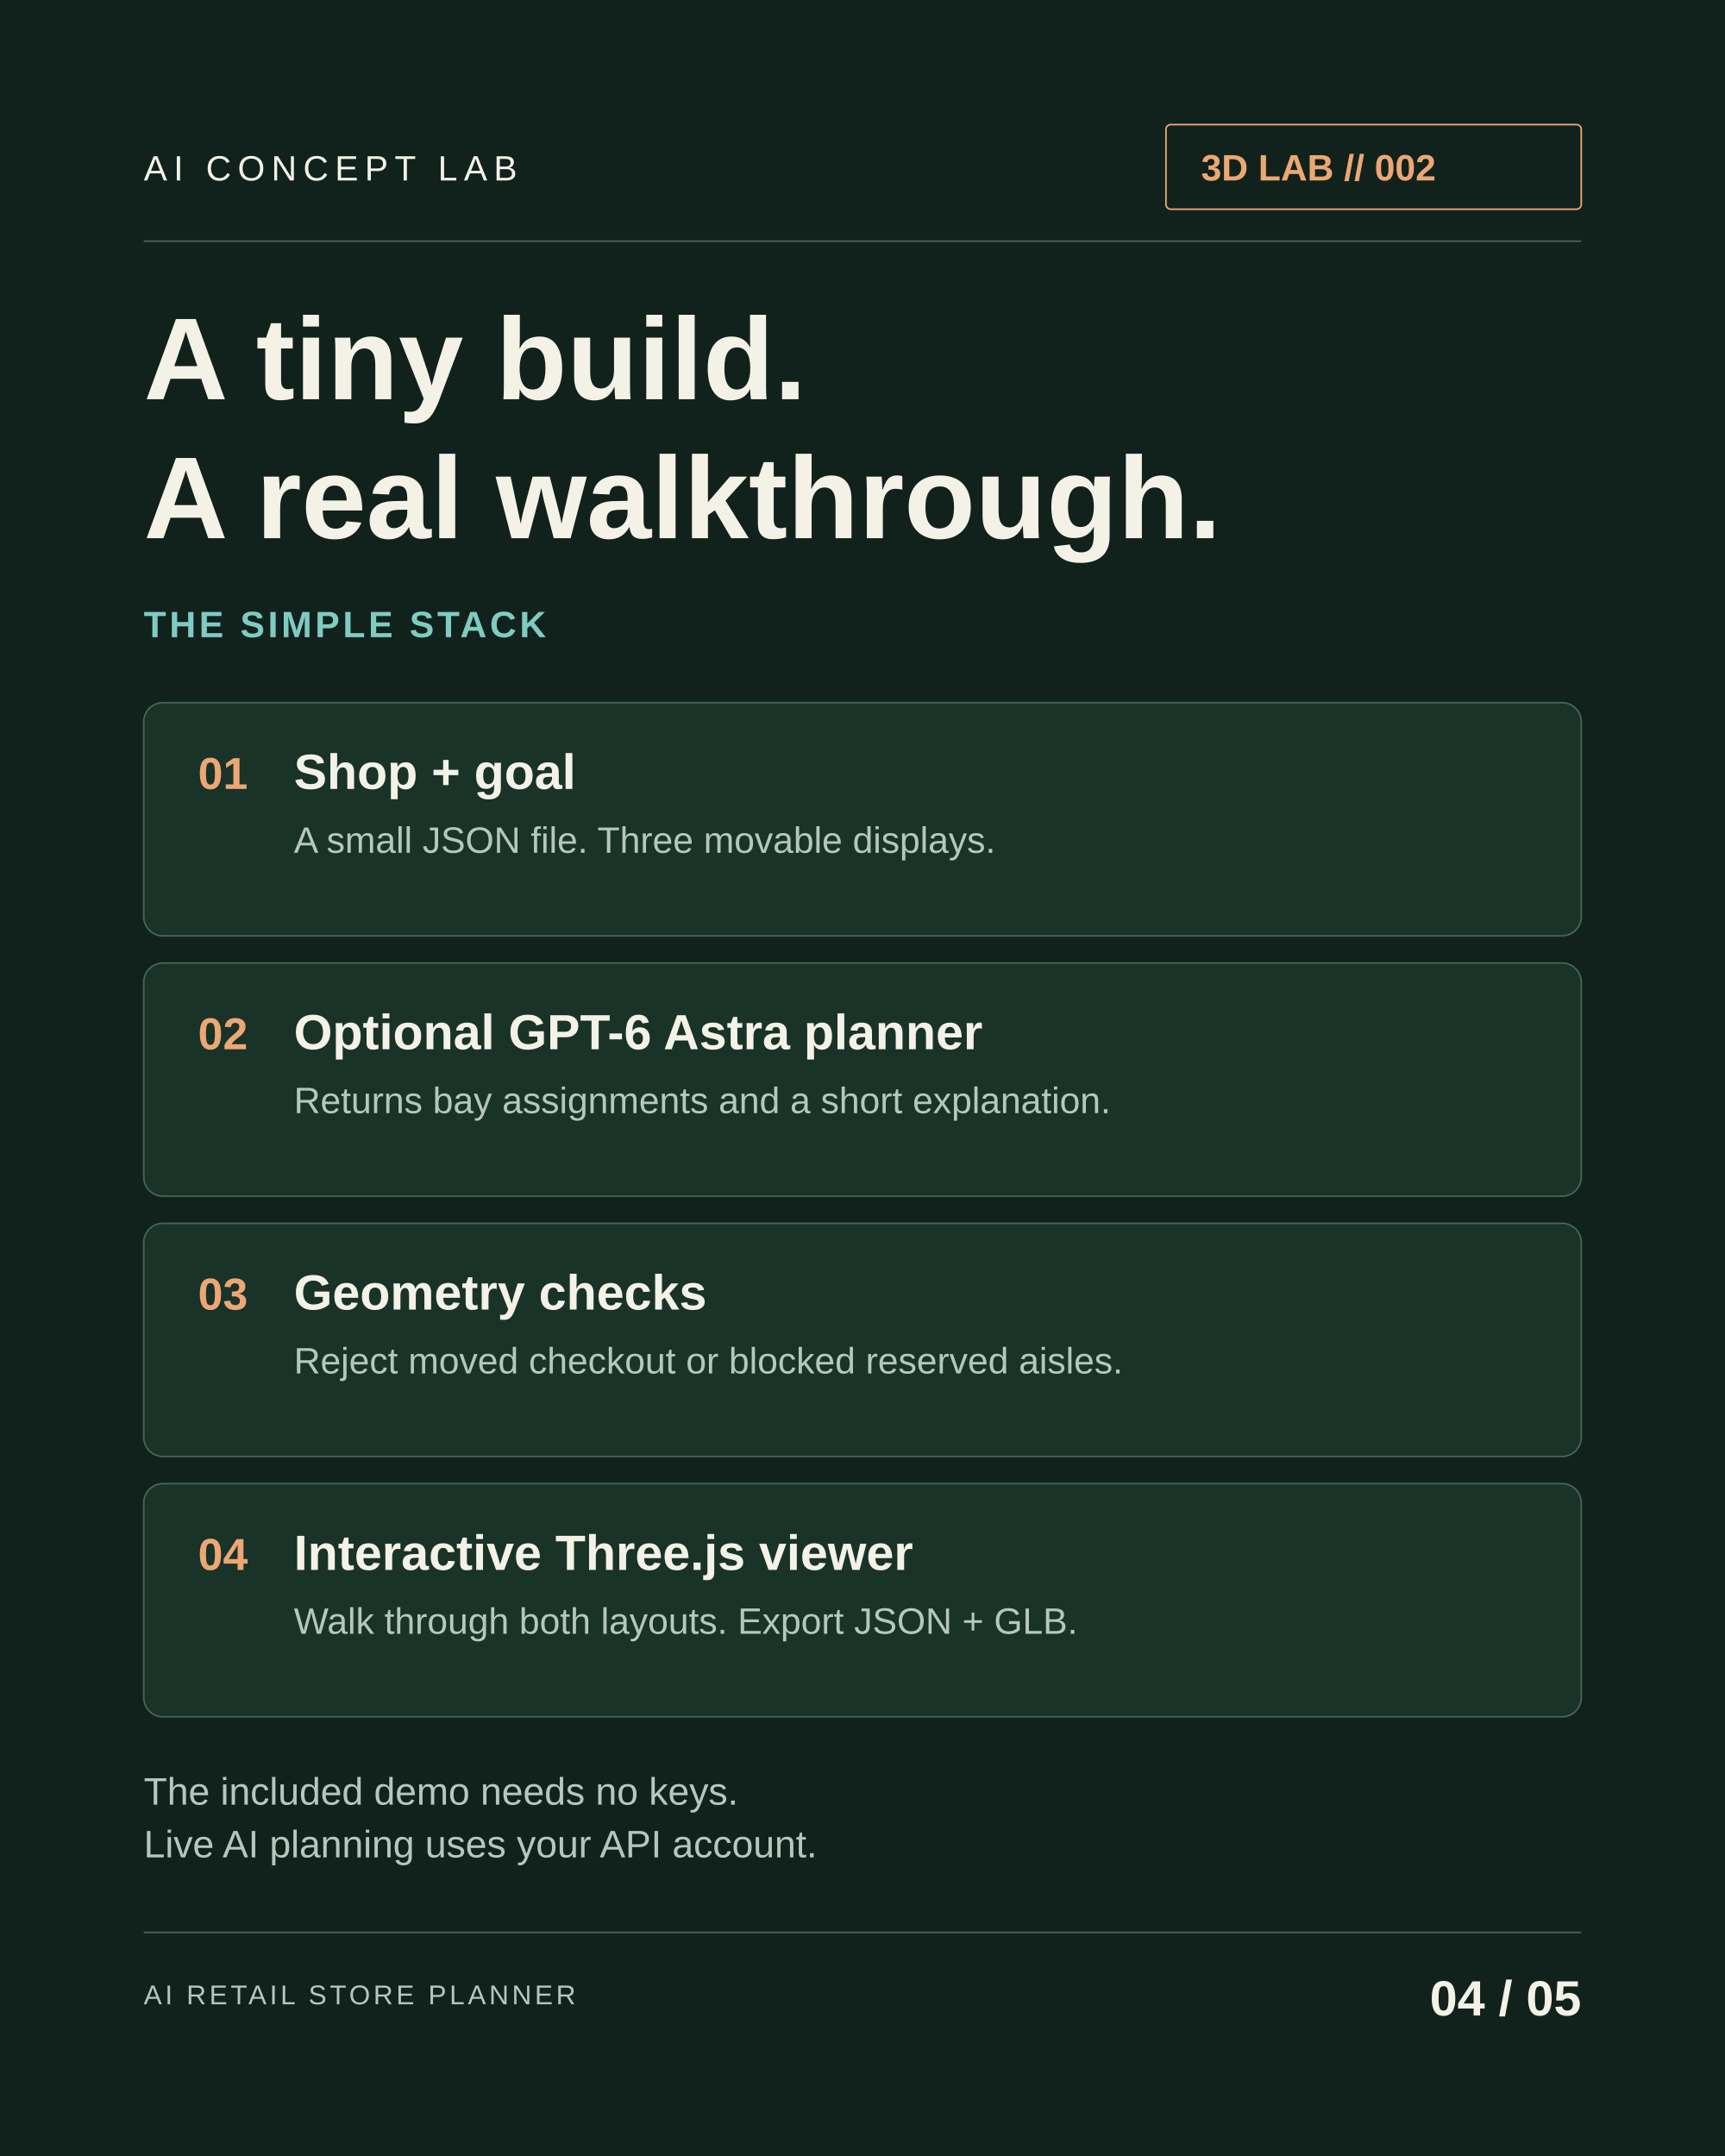
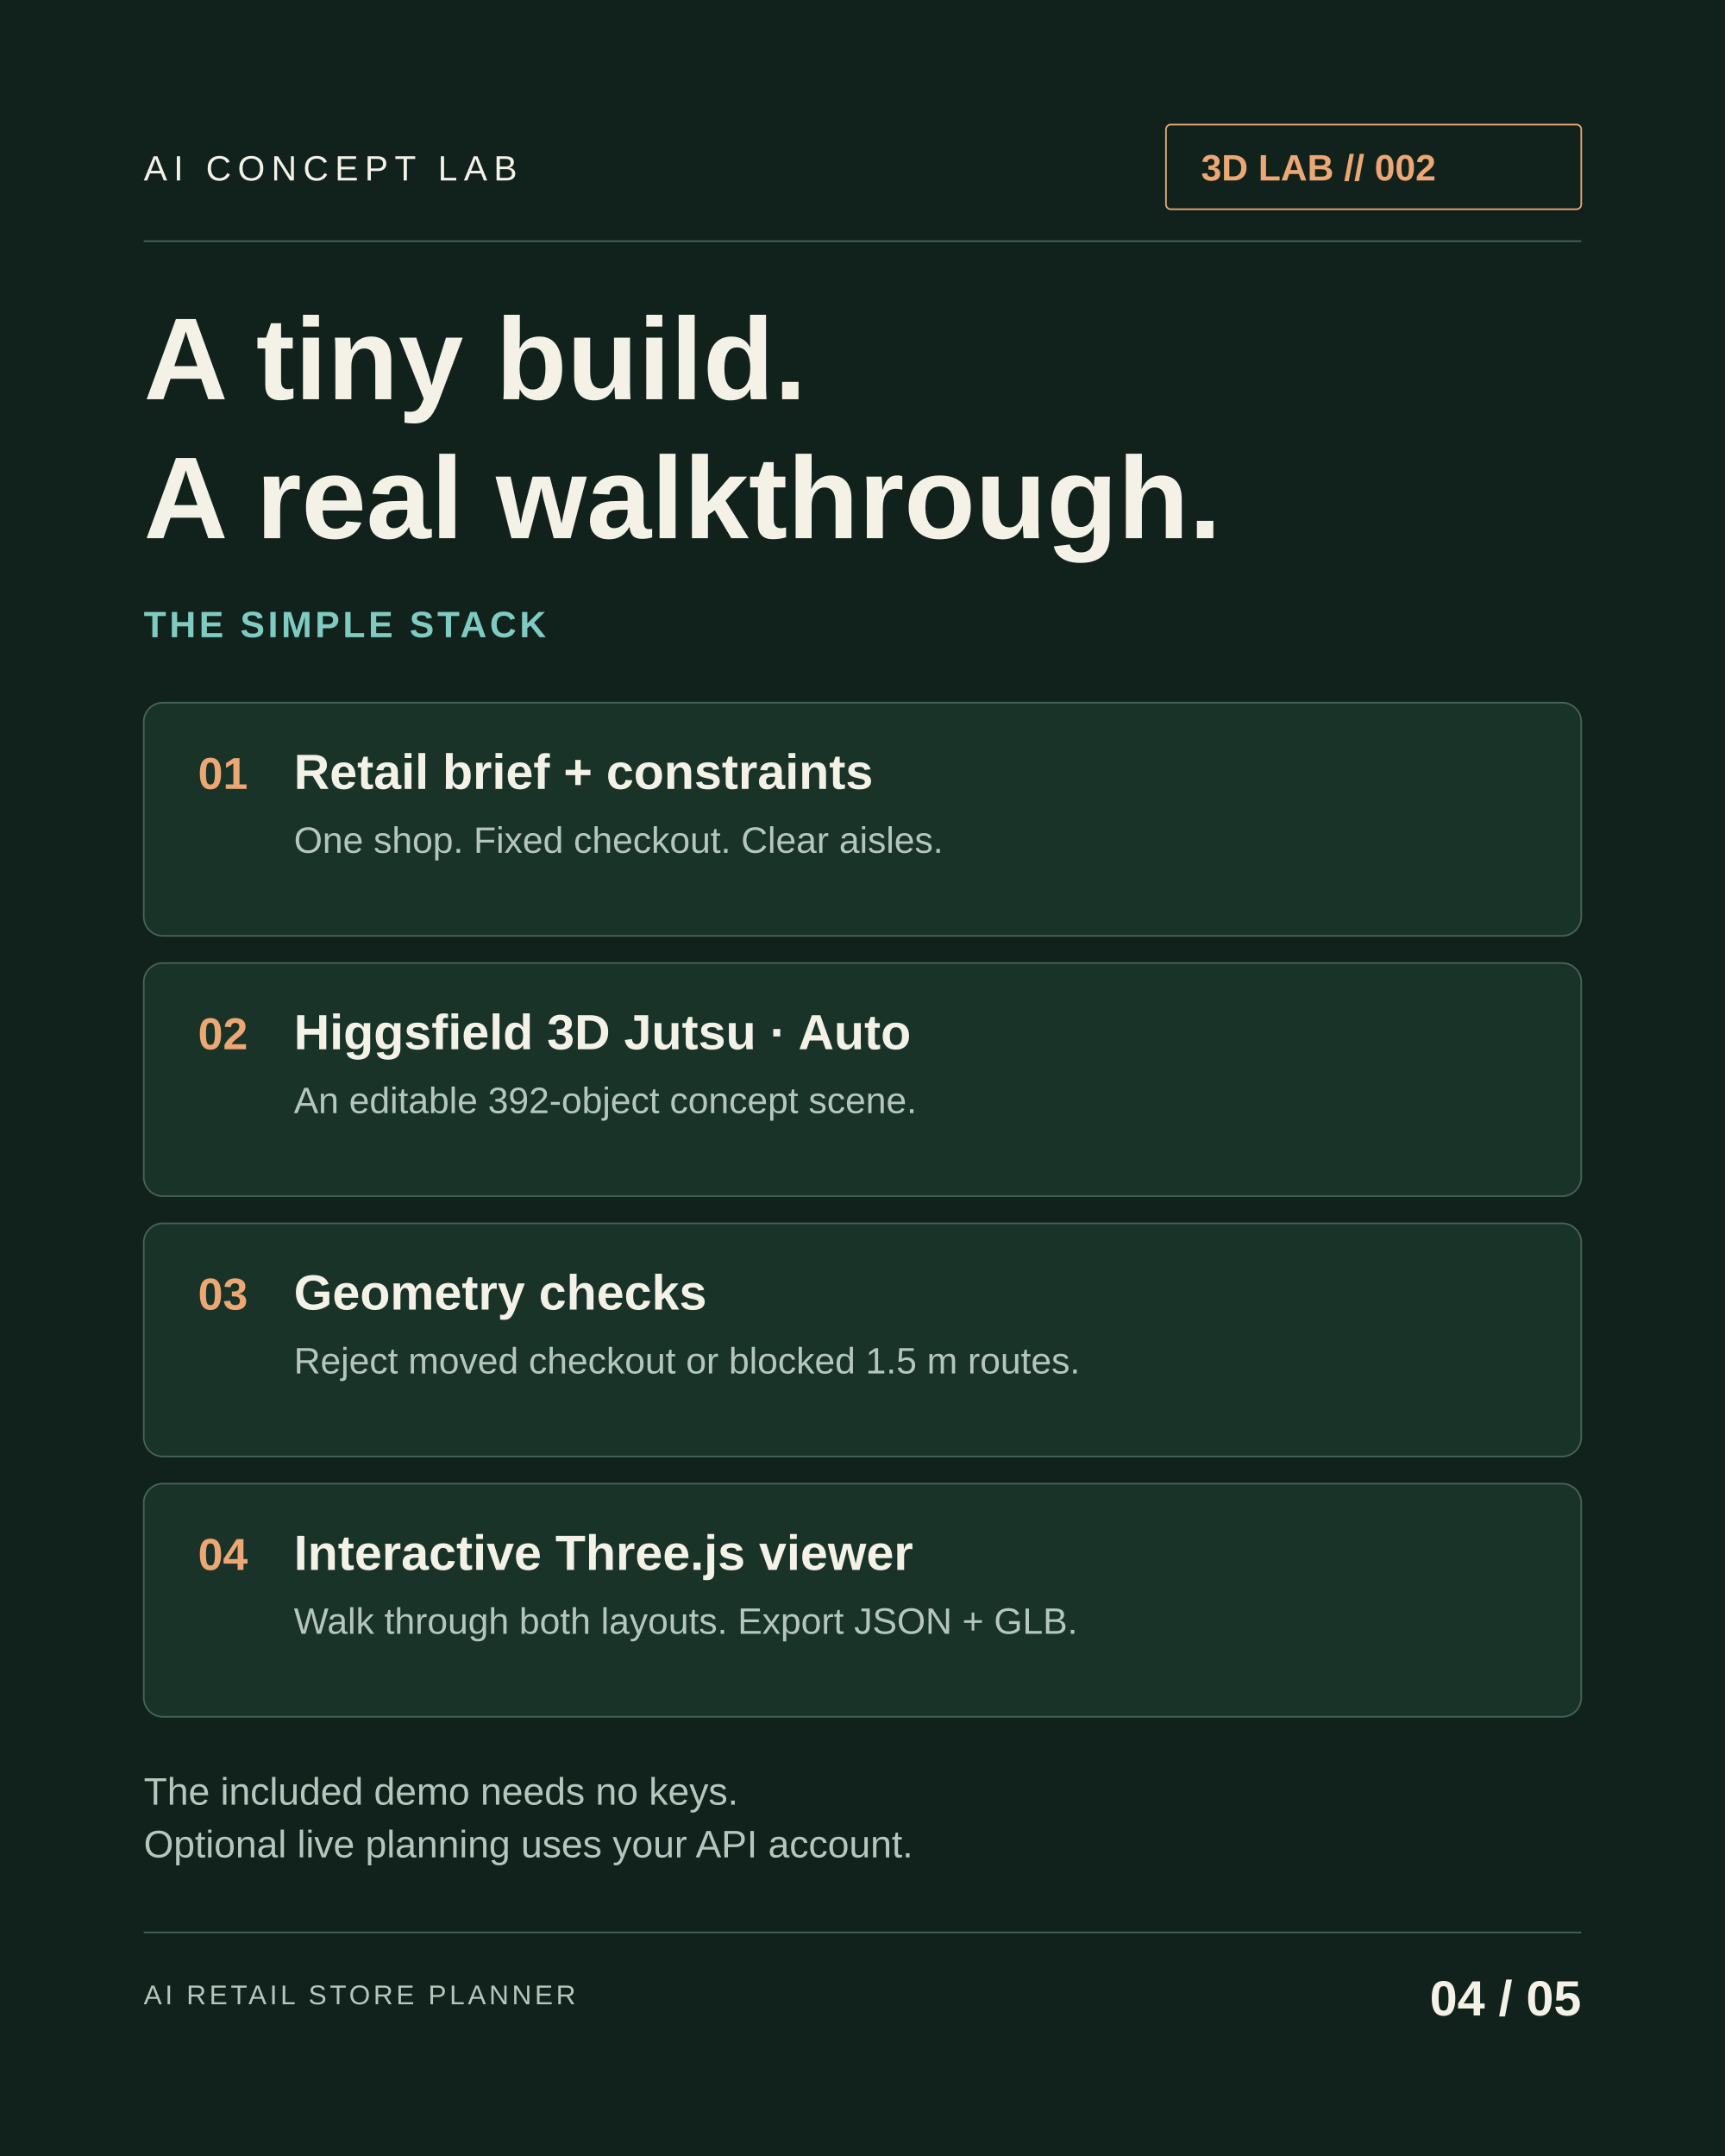
<svg xmlns="http://www.w3.org/2000/svg" width="1080" height="1350" viewBox="0 0 1080 1350">
  <rect x="0" y="0" width="1080" height="1350" rx="0" fill="#11221d" stroke="none" />
  <text x="90" y="113" fill="#f4f1e7" font-family="Arial, Helvetica, sans-serif" font-size="22" font-weight="500" letter-spacing="4">AI CONCEPT LAB</text>
  <rect x="730" y="78" width="260" height="53" rx="3" fill="none" stroke="#eca774" />
  <text x="752" y="113" fill="#eca774" font-family="Arial, Helvetica, sans-serif" font-size="23" font-weight="600">3D LAB // 002</text>
  <path d="M90 151h900" stroke="#476457" />
  <text x="90" y="250" fill="#f4f1e7" font-family="Arial, Helvetica, sans-serif" font-size="73" font-weight="700">A tiny build.</text>
  <text x="90" y="337" fill="#f4f1e7" font-family="Arial, Helvetica, sans-serif" font-size="73" font-weight="700">A real walkthrough.</text>
  <text x="90" y="399" fill="#80cbc1" font-family="Arial, Helvetica, sans-serif" font-size="23" font-weight="600" letter-spacing="2">THE SIMPLE STACK</text>
  <rect x="90" y="440" width="900" height="146" rx="12" fill="#193329" stroke="#476457" />
  <text x="124" y="494" fill="#eca774" font-family="Arial, Helvetica, sans-serif" font-size="28" font-weight="700">01</text>
-   <text x="184" y="494" fill="#f4f1e7" font-family="Arial, Helvetica, sans-serif" font-size="31" font-weight="700">Shop + goal</text>
-   <text x="184" y="534" fill="#b5c7bd" font-family="Arial, Helvetica, sans-serif" font-size="23" font-weight="400">A small JSON file. Three movable displays.</text>
+   <text x="184" y="494" fill="#f4f1e7" font-family="Arial, Helvetica, sans-serif" font-size="31" font-weight="700">Retail brief + constraints</text>
+   <text x="184" y="534" fill="#b5c7bd" font-family="Arial, Helvetica, sans-serif" font-size="23" font-weight="400">One shop. Fixed checkout. Clear aisles.</text>
  <rect x="90" y="603" width="900" height="146" rx="12" fill="#193329" stroke="#476457" />
  <text x="124" y="657" fill="#eca774" font-family="Arial, Helvetica, sans-serif" font-size="28" font-weight="700">02</text>
-   <text x="184" y="657" fill="#f4f1e7" font-family="Arial, Helvetica, sans-serif" font-size="31" font-weight="700">Optional GPT-6 Astra planner</text>
-   <text x="184" y="697" fill="#b5c7bd" font-family="Arial, Helvetica, sans-serif" font-size="23" font-weight="400">Returns bay assignments and a short explanation.</text>
+   <text x="184" y="657" fill="#f4f1e7" font-family="Arial, Helvetica, sans-serif" font-size="31" font-weight="700">Higgsfield 3D Jutsu · Auto</text>
+   <text x="184" y="697" fill="#b5c7bd" font-family="Arial, Helvetica, sans-serif" font-size="23" font-weight="400">An editable 392-object concept scene.</text>
  <rect x="90" y="766" width="900" height="146" rx="12" fill="#193329" stroke="#476457" />
  <text x="124" y="820" fill="#eca774" font-family="Arial, Helvetica, sans-serif" font-size="28" font-weight="700">03</text>
  <text x="184" y="820" fill="#f4f1e7" font-family="Arial, Helvetica, sans-serif" font-size="31" font-weight="700">Geometry checks</text>
-   <text x="184" y="860" fill="#b5c7bd" font-family="Arial, Helvetica, sans-serif" font-size="23" font-weight="400">Reject moved checkout or blocked reserved aisles.</text>
+   <text x="184" y="860" fill="#b5c7bd" font-family="Arial, Helvetica, sans-serif" font-size="23" font-weight="400">Reject moved checkout or blocked 1.5 m routes.</text>
  <rect x="90" y="929" width="900" height="146" rx="12" fill="#193329" stroke="#476457" />
  <text x="124" y="983" fill="#eca774" font-family="Arial, Helvetica, sans-serif" font-size="28" font-weight="700">04</text>
  <text x="184" y="983" fill="#f4f1e7" font-family="Arial, Helvetica, sans-serif" font-size="31" font-weight="700">Interactive Three.js viewer</text>
  <text x="184" y="1023" fill="#b5c7bd" font-family="Arial, Helvetica, sans-serif" font-size="23" font-weight="400">Walk through both layouts. Export JSON + GLB.</text>
  <text x="90" y="1130" fill="#b5c7bd" font-family="Arial, Helvetica, sans-serif" font-size="24" font-weight="400">The included demo needs no keys.</text>
-   <text x="90" y="1163" fill="#b5c7bd" font-family="Arial, Helvetica, sans-serif" font-size="24" font-weight="400">Live AI planning uses your API account.</text>
+   <text x="90" y="1163" fill="#b5c7bd" font-family="Arial, Helvetica, sans-serif" font-size="24" font-weight="400">Optional live planning uses your API account.</text>
  <path d="M90 1210h900" stroke="#476457" />
  <text x="90" y="1255" fill="#b5c7bd" font-family="Arial, Helvetica, sans-serif" font-size="17" font-weight="500" letter-spacing="2">AI RETAIL STORE PLANNER</text>
  <text x="990" y="1262" fill="#f4f1e7" font-family="Arial, Helvetica, sans-serif" font-size="31" font-weight="600" text-anchor="end">04 / 05</text>
</svg>
